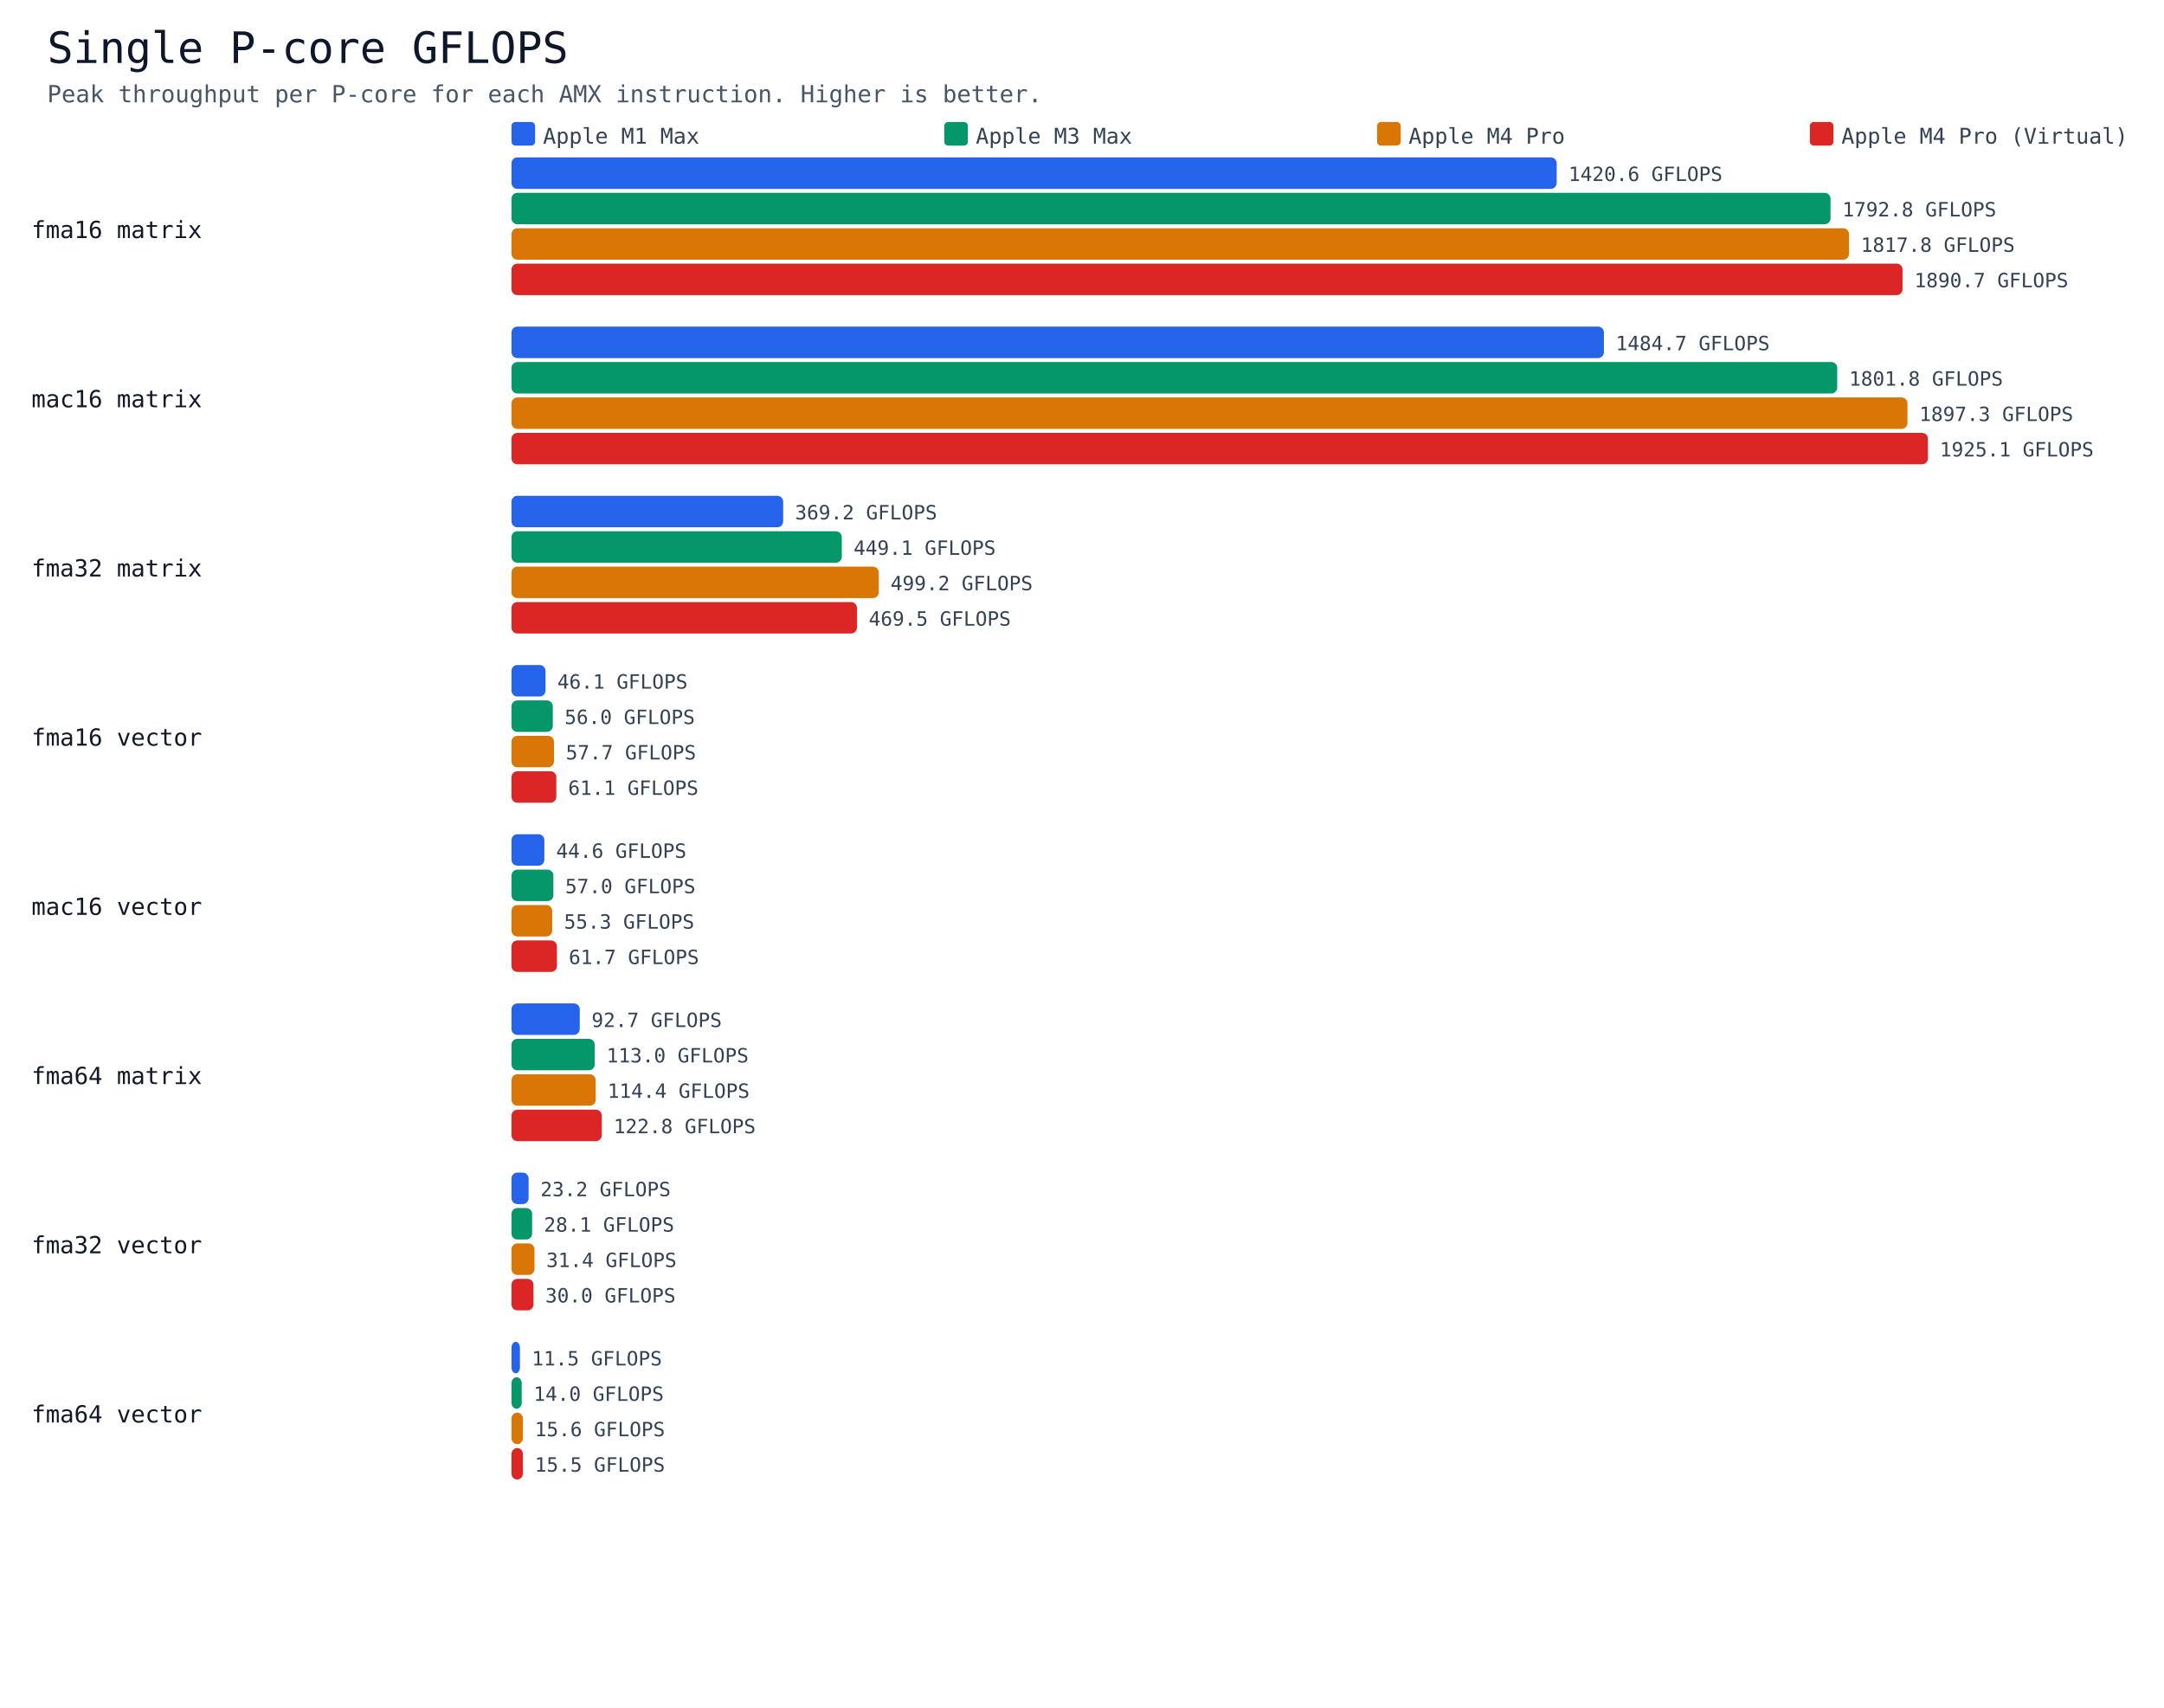
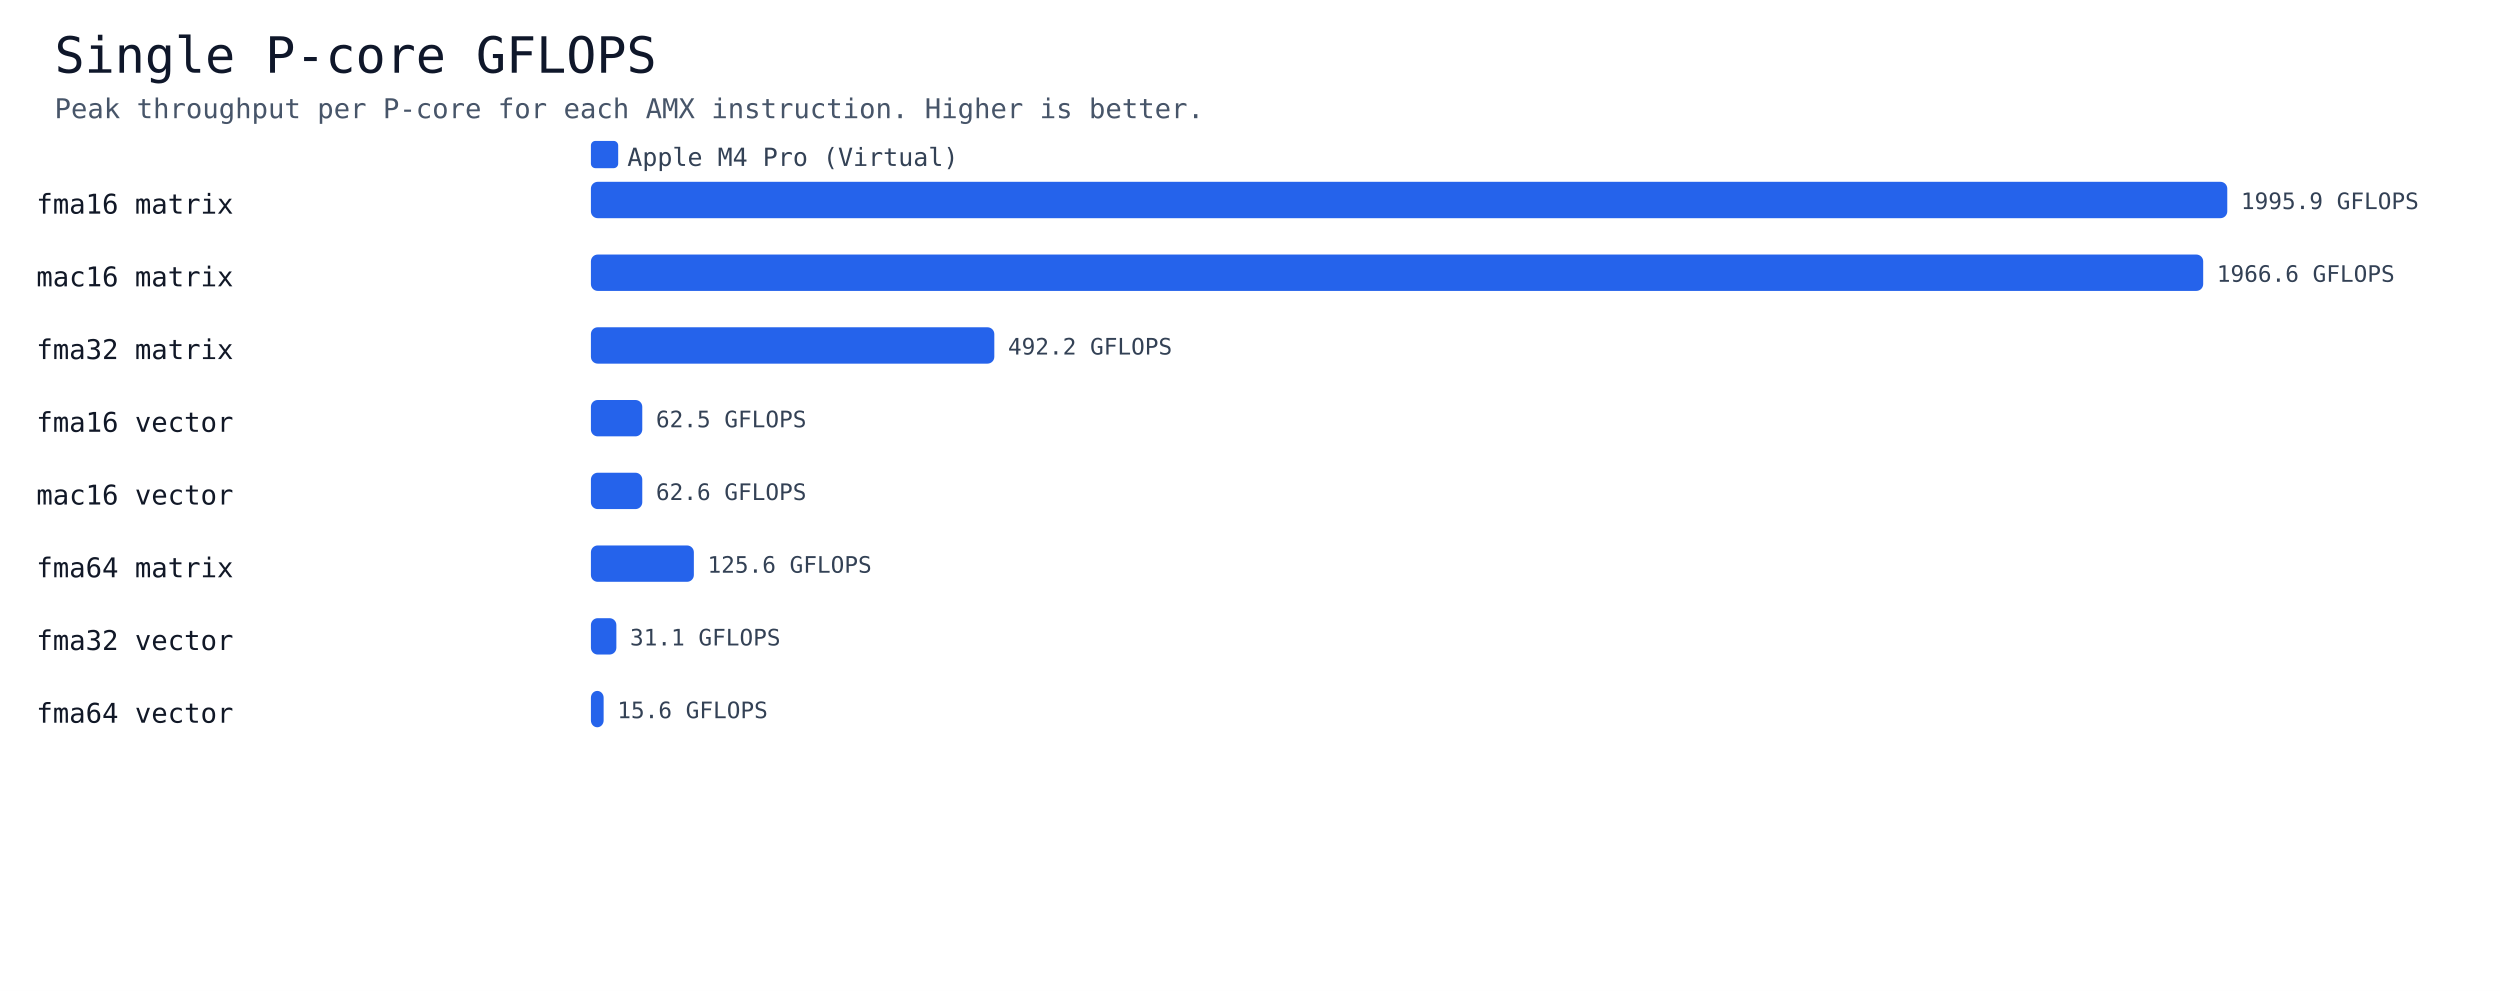
- <svg xmlns="http://www.w3.org/2000/svg" viewBox="0 0 1100 868" width="100%" height="auto">
-   <rect width="1100" height="868" fill="#ffffff" />
+ <svg xmlns="http://www.w3.org/2000/svg" viewBox="0 0 1100 436" width="100%" height="auto">
+   <rect width="1100" height="436" fill="#ffffff" />
  <text x="24" y="32" font-size="22" font-family="Menlo, monospace" fill="#0f172a">Single P-core GFLOPS</text>
  <text x="24" y="52" font-size="12" font-family="Menlo, monospace" fill="#475569">Peak throughput per P-core for each AMX instruction. Higher is better.</text>
  <rect x="260" y="62" width="12" height="12" rx="2" fill="#2563eb" />
-   <text x="276" y="73" font-size="11" font-family="Menlo, monospace" fill="#334155">Apple M1 Max</text>
-   <rect x="480" y="62" width="12" height="12" rx="2" fill="#059669" />
-   <text x="496" y="73" font-size="11" font-family="Menlo, monospace" fill="#334155">Apple M3 Max</text>
-   <rect x="700" y="62" width="12" height="12" rx="2" fill="#d97706" />
-   <text x="716" y="73" font-size="11" font-family="Menlo, monospace" fill="#334155">Apple M4 Pro</text>
-   <rect x="920" y="62" width="12" height="12" rx="2" fill="#dc2626" />
-   <text x="936" y="73" font-size="11" font-family="Menlo, monospace" fill="#334155">Apple M4 Pro (Virtual)</text>
-   <text x="16" y="121" font-size="12" font-family="Menlo, monospace" fill="#111827">fma16 matrix</text>
-   <rect x="260" y="80" width="531.3" height="16" rx="3" fill="#2563eb" />
-   <text x="797.3" y="92" font-size="10" font-family="Menlo, monospace" fill="#334155">1420.6 GFLOPS</text>
-   <rect x="260" y="98" width="670.5" height="16" rx="3" fill="#059669" />
-   <text x="936.5" y="110" font-size="10" font-family="Menlo, monospace" fill="#334155">1792.8 GFLOPS</text>
-   <rect x="260" y="116" width="679.9" height="16" rx="3" fill="#d97706" />
-   <text x="945.9" y="128" font-size="10" font-family="Menlo, monospace" fill="#334155">1817.8 GFLOPS</text>
-   <rect x="260" y="134" width="707.1" height="16" rx="3" fill="#dc2626" />
-   <text x="973.1" y="146" font-size="10" font-family="Menlo, monospace" fill="#334155">1890.7 GFLOPS</text>
-   <text x="16" y="207" font-size="12" font-family="Menlo, monospace" fill="#111827">mac16 matrix</text>
-   <rect x="260" y="166" width="555.3" height="16" rx="3" fill="#2563eb" />
-   <text x="821.3" y="178" font-size="10" font-family="Menlo, monospace" fill="#334155">1484.7 GFLOPS</text>
-   <rect x="260" y="184" width="673.9" height="16" rx="3" fill="#059669" />
-   <text x="939.9" y="196" font-size="10" font-family="Menlo, monospace" fill="#334155">1801.8 GFLOPS</text>
-   <rect x="260" y="202" width="709.6" height="16" rx="3" fill="#d97706" />
-   <text x="975.6" y="214" font-size="10" font-family="Menlo, monospace" fill="#334155">1897.3 GFLOPS</text>
-   <rect x="260" y="220" width="720.0" height="16" rx="3" fill="#dc2626" />
-   <text x="986.0" y="232" font-size="10" font-family="Menlo, monospace" fill="#334155">1925.1 GFLOPS</text>
-   <text x="16" y="293" font-size="12" font-family="Menlo, monospace" fill="#111827">fma32 matrix</text>
-   <rect x="260" y="252" width="138.1" height="16" rx="3" fill="#2563eb" />
-   <text x="404.1" y="264" font-size="10" font-family="Menlo, monospace" fill="#334155">369.2 GFLOPS</text>
-   <rect x="260" y="270" width="167.9" height="16" rx="3" fill="#059669" />
-   <text x="433.9" y="282" font-size="10" font-family="Menlo, monospace" fill="#334155">449.1 GFLOPS</text>
-   <rect x="260" y="288" width="186.7" height="16" rx="3" fill="#d97706" />
-   <text x="452.7" y="300" font-size="10" font-family="Menlo, monospace" fill="#334155">499.2 GFLOPS</text>
-   <rect x="260" y="306" width="175.6" height="16" rx="3" fill="#dc2626" />
-   <text x="441.6" y="318" font-size="10" font-family="Menlo, monospace" fill="#334155">469.5 GFLOPS</text>
-   <text x="16" y="379" font-size="12" font-family="Menlo, monospace" fill="#111827">fma16 vector</text>
-   <rect x="260" y="338" width="17.3" height="16" rx="3" fill="#2563eb" />
-   <text x="283.3" y="350" font-size="10" font-family="Menlo, monospace" fill="#334155">46.1 GFLOPS</text>
-   <rect x="260" y="356" width="21.0" height="16" rx="3" fill="#059669" />
-   <text x="287.0" y="368" font-size="10" font-family="Menlo, monospace" fill="#334155">56.0 GFLOPS</text>
-   <rect x="260" y="374" width="21.6" height="16" rx="3" fill="#d97706" />
-   <text x="287.6" y="386" font-size="10" font-family="Menlo, monospace" fill="#334155">57.7 GFLOPS</text>
-   <rect x="260" y="392" width="22.8" height="16" rx="3" fill="#dc2626" />
-   <text x="288.8" y="404" font-size="10" font-family="Menlo, monospace" fill="#334155">61.1 GFLOPS</text>
-   <text x="16" y="465" font-size="12" font-family="Menlo, monospace" fill="#111827">mac16 vector</text>
-   <rect x="260" y="424" width="16.7" height="16" rx="3" fill="#2563eb" />
-   <text x="282.7" y="436" font-size="10" font-family="Menlo, monospace" fill="#334155">44.6 GFLOPS</text>
-   <rect x="260" y="442" width="21.3" height="16" rx="3" fill="#059669" />
-   <text x="287.3" y="454" font-size="10" font-family="Menlo, monospace" fill="#334155">57.0 GFLOPS</text>
-   <rect x="260" y="460" width="20.7" height="16" rx="3" fill="#d97706" />
-   <text x="286.7" y="472" font-size="10" font-family="Menlo, monospace" fill="#334155">55.3 GFLOPS</text>
-   <rect x="260" y="478" width="23.1" height="16" rx="3" fill="#dc2626" />
-   <text x="289.1" y="490" font-size="10" font-family="Menlo, monospace" fill="#334155">61.7 GFLOPS</text>
-   <text x="16" y="551" font-size="12" font-family="Menlo, monospace" fill="#111827">fma64 matrix</text>
-   <rect x="260" y="510" width="34.7" height="16" rx="3" fill="#2563eb" />
-   <text x="300.7" y="522" font-size="10" font-family="Menlo, monospace" fill="#334155">92.7 GFLOPS</text>
-   <rect x="260" y="528" width="42.3" height="16" rx="3" fill="#059669" />
-   <text x="308.3" y="540" font-size="10" font-family="Menlo, monospace" fill="#334155">113.0 GFLOPS</text>
-   <rect x="260" y="546" width="42.8" height="16" rx="3" fill="#d97706" />
-   <text x="308.8" y="558" font-size="10" font-family="Menlo, monospace" fill="#334155">114.4 GFLOPS</text>
-   <rect x="260" y="564" width="45.9" height="16" rx="3" fill="#dc2626" />
-   <text x="311.9" y="576" font-size="10" font-family="Menlo, monospace" fill="#334155">122.8 GFLOPS</text>
-   <text x="16" y="637" font-size="12" font-family="Menlo, monospace" fill="#111827">fma32 vector</text>
-   <rect x="260" y="596" width="8.7" height="16" rx="3" fill="#2563eb" />
-   <text x="274.7" y="608" font-size="10" font-family="Menlo, monospace" fill="#334155">23.2 GFLOPS</text>
-   <rect x="260" y="614" width="10.5" height="16" rx="3" fill="#059669" />
-   <text x="276.5" y="626" font-size="10" font-family="Menlo, monospace" fill="#334155">28.1 GFLOPS</text>
-   <rect x="260" y="632" width="11.7" height="16" rx="3" fill="#d97706" />
-   <text x="277.7" y="644" font-size="10" font-family="Menlo, monospace" fill="#334155">31.4 GFLOPS</text>
-   <rect x="260" y="650" width="11.2" height="16" rx="3" fill="#dc2626" />
-   <text x="277.2" y="662" font-size="10" font-family="Menlo, monospace" fill="#334155">30.0 GFLOPS</text>
-   <text x="16" y="723" font-size="12" font-family="Menlo, monospace" fill="#111827">fma64 vector</text>
-   <rect x="260" y="682" width="4.3" height="16" rx="3" fill="#2563eb" />
-   <text x="270.3" y="694" font-size="10" font-family="Menlo, monospace" fill="#334155">11.5 GFLOPS</text>
-   <rect x="260" y="700" width="5.2" height="16" rx="3" fill="#059669" />
-   <text x="271.2" y="712" font-size="10" font-family="Menlo, monospace" fill="#334155">14.0 GFLOPS</text>
-   <rect x="260" y="718" width="5.8" height="16" rx="3" fill="#d97706" />
-   <text x="271.8" y="730" font-size="10" font-family="Menlo, monospace" fill="#334155">15.6 GFLOPS</text>
-   <rect x="260" y="736" width="5.8" height="16" rx="3" fill="#dc2626" />
-   <text x="271.8" y="748" font-size="10" font-family="Menlo, monospace" fill="#334155">15.5 GFLOPS</text>
+   <text x="276" y="73" font-size="11" font-family="Menlo, monospace" fill="#334155">Apple M4 Pro (Virtual)</text>
+   <text x="16" y="94" font-size="12" font-family="Menlo, monospace" fill="#111827">fma16 matrix</text>
+   <rect x="260" y="80" width="720.0" height="16" rx="3" fill="#2563eb" />
+   <text x="986.0" y="92" font-size="10" font-family="Menlo, monospace" fill="#334155">1995.9 GFLOPS</text>
+   <text x="16" y="126" font-size="12" font-family="Menlo, monospace" fill="#111827">mac16 matrix</text>
+   <rect x="260" y="112" width="709.4" height="16" rx="3" fill="#2563eb" />
+   <text x="975.4" y="124" font-size="10" font-family="Menlo, monospace" fill="#334155">1966.6 GFLOPS</text>
+   <text x="16" y="158" font-size="12" font-family="Menlo, monospace" fill="#111827">fma32 matrix</text>
+   <rect x="260" y="144" width="177.5" height="16" rx="3" fill="#2563eb" />
+   <text x="443.5" y="156" font-size="10" font-family="Menlo, monospace" fill="#334155">492.2 GFLOPS</text>
+   <text x="16" y="190" font-size="12" font-family="Menlo, monospace" fill="#111827">fma16 vector</text>
+   <rect x="260" y="176" width="22.6" height="16" rx="3" fill="#2563eb" />
+   <text x="288.6" y="188" font-size="10" font-family="Menlo, monospace" fill="#334155">62.5 GFLOPS</text>
+   <text x="16" y="222" font-size="12" font-family="Menlo, monospace" fill="#111827">mac16 vector</text>
+   <rect x="260" y="208" width="22.6" height="16" rx="3" fill="#2563eb" />
+   <text x="288.6" y="220" font-size="10" font-family="Menlo, monospace" fill="#334155">62.6 GFLOPS</text>
+   <text x="16" y="254" font-size="12" font-family="Menlo, monospace" fill="#111827">fma64 matrix</text>
+   <rect x="260" y="240" width="45.3" height="16" rx="3" fill="#2563eb" />
+   <text x="311.3" y="252" font-size="10" font-family="Menlo, monospace" fill="#334155">125.6 GFLOPS</text>
+   <text x="16" y="286" font-size="12" font-family="Menlo, monospace" fill="#111827">fma32 vector</text>
+   <rect x="260" y="272" width="11.2" height="16" rx="3" fill="#2563eb" />
+   <text x="277.2" y="284" font-size="10" font-family="Menlo, monospace" fill="#334155">31.1 GFLOPS</text>
+   <text x="16" y="318" font-size="12" font-family="Menlo, monospace" fill="#111827">fma64 vector</text>
+   <rect x="260" y="304" width="5.6" height="16" rx="3" fill="#2563eb" />
+   <text x="271.6" y="316" font-size="10" font-family="Menlo, monospace" fill="#334155">15.6 GFLOPS</text>
</svg>
